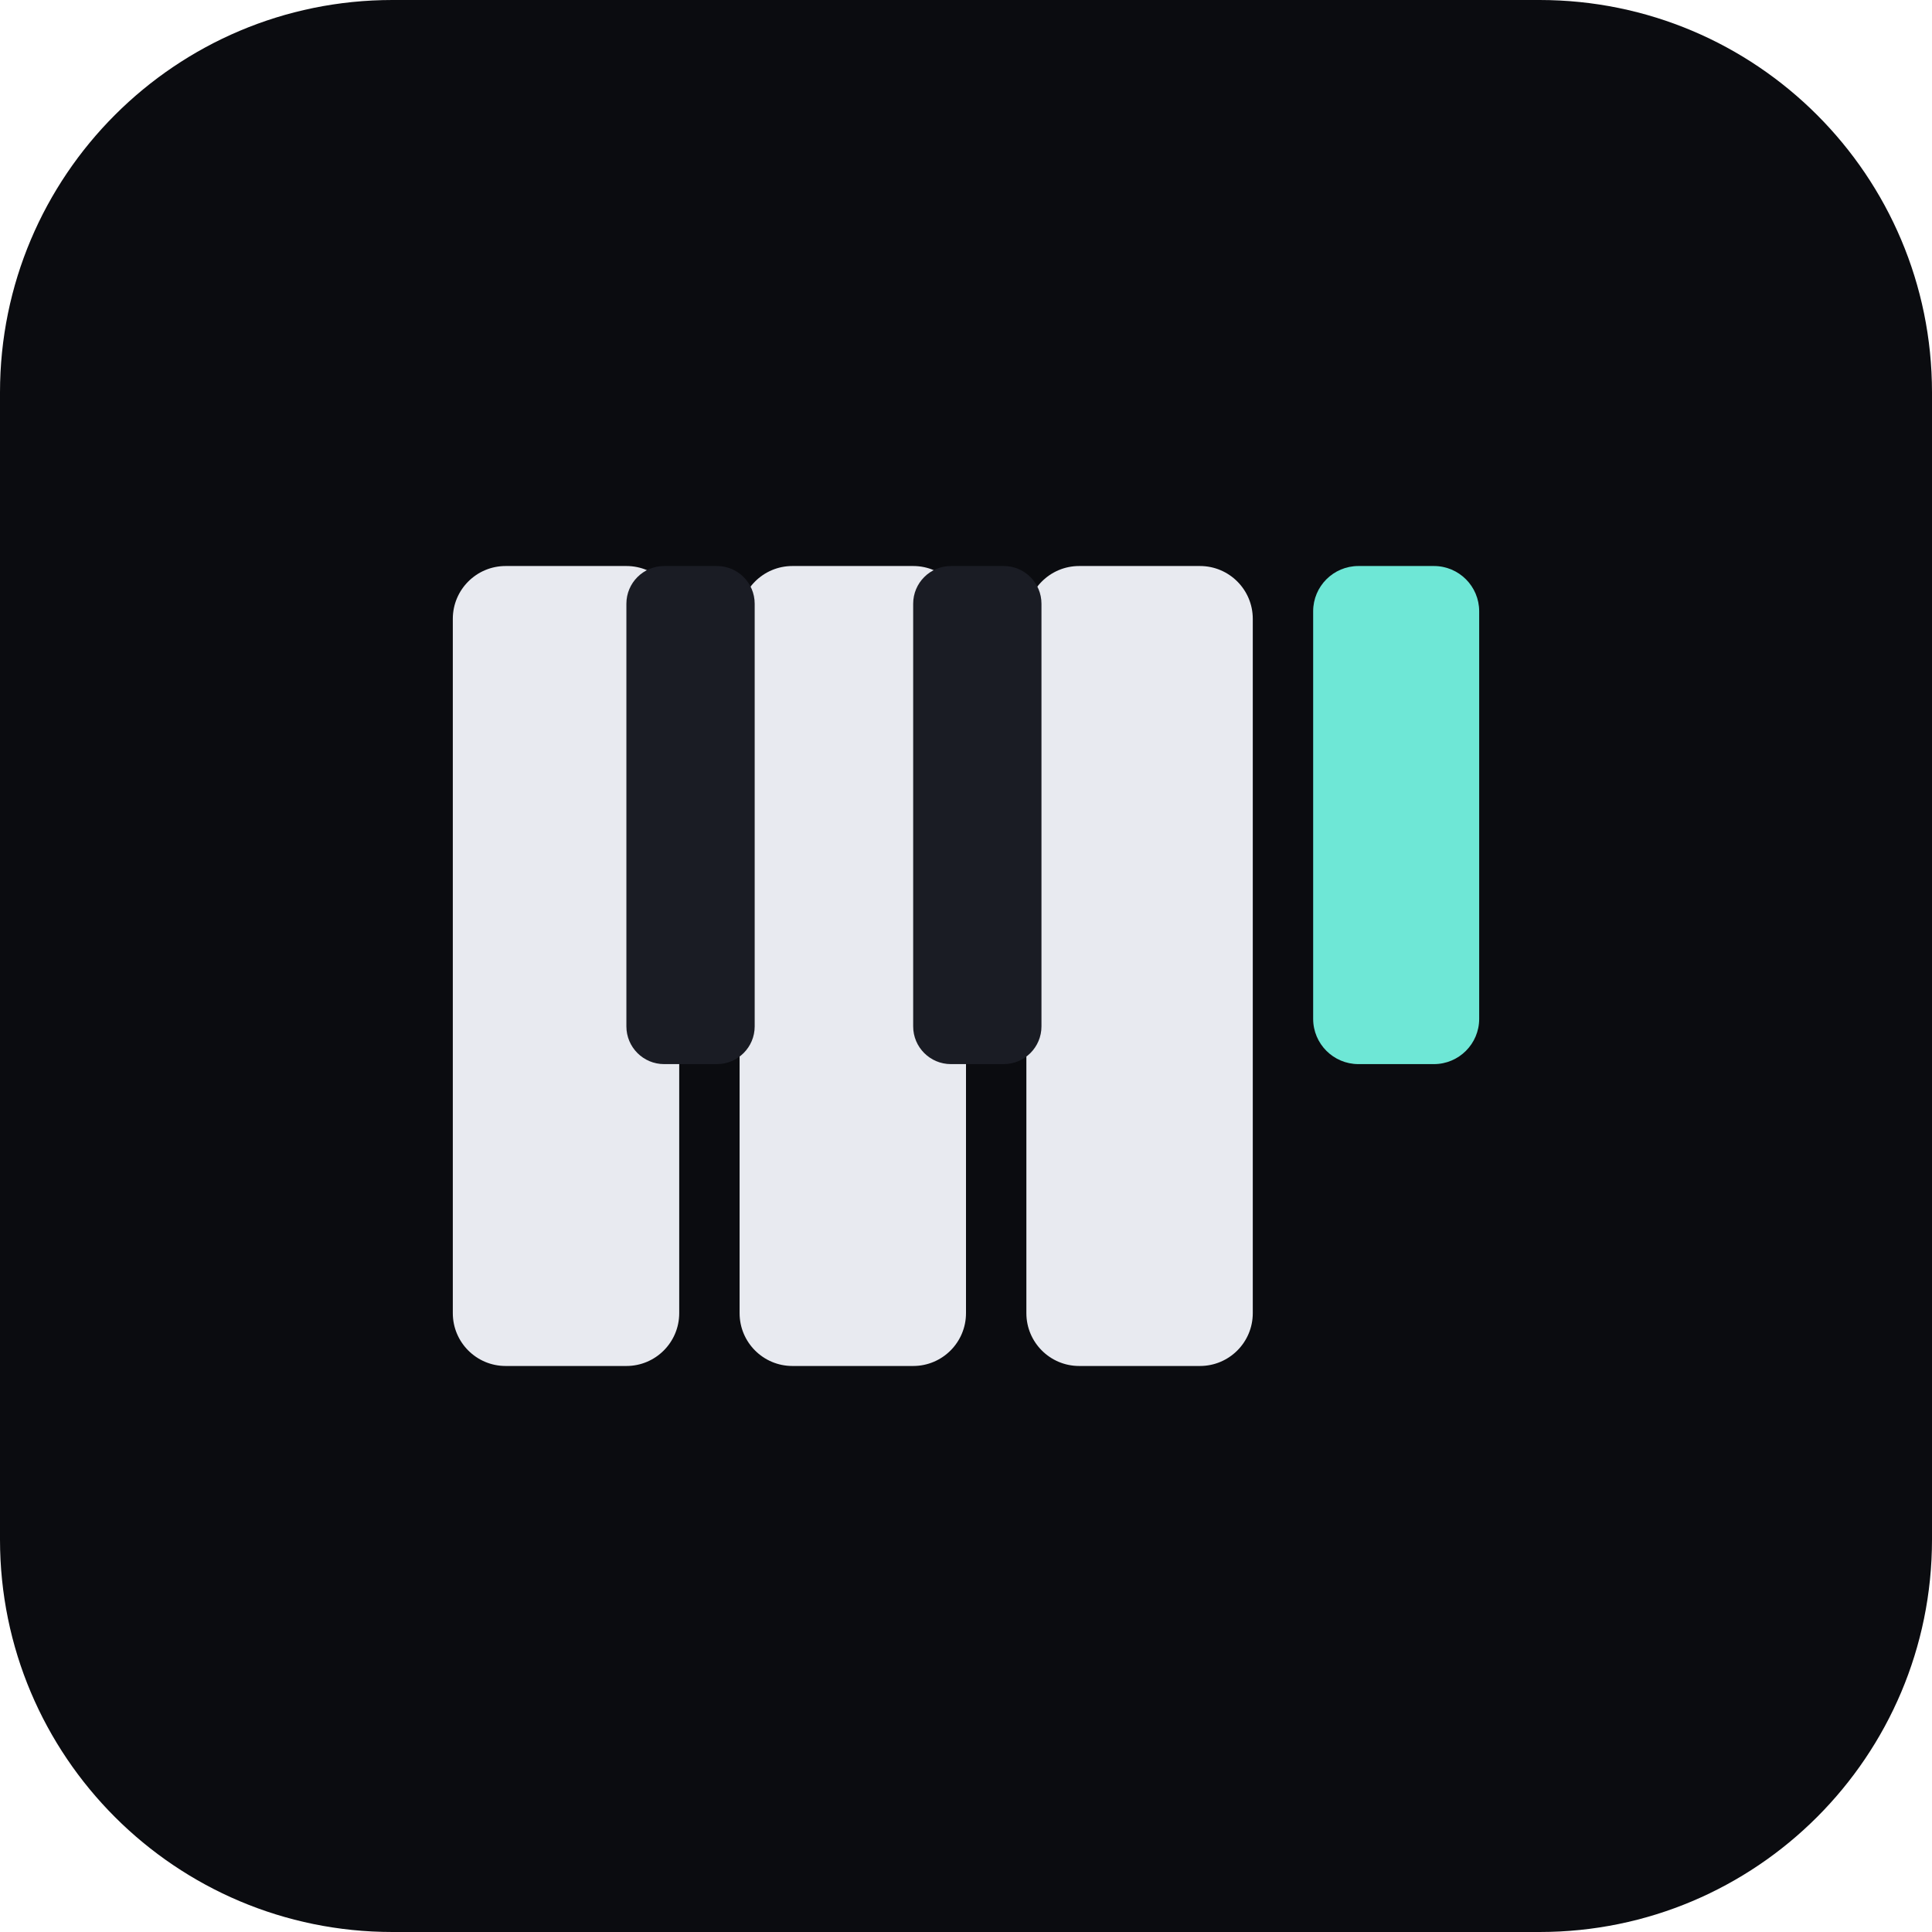
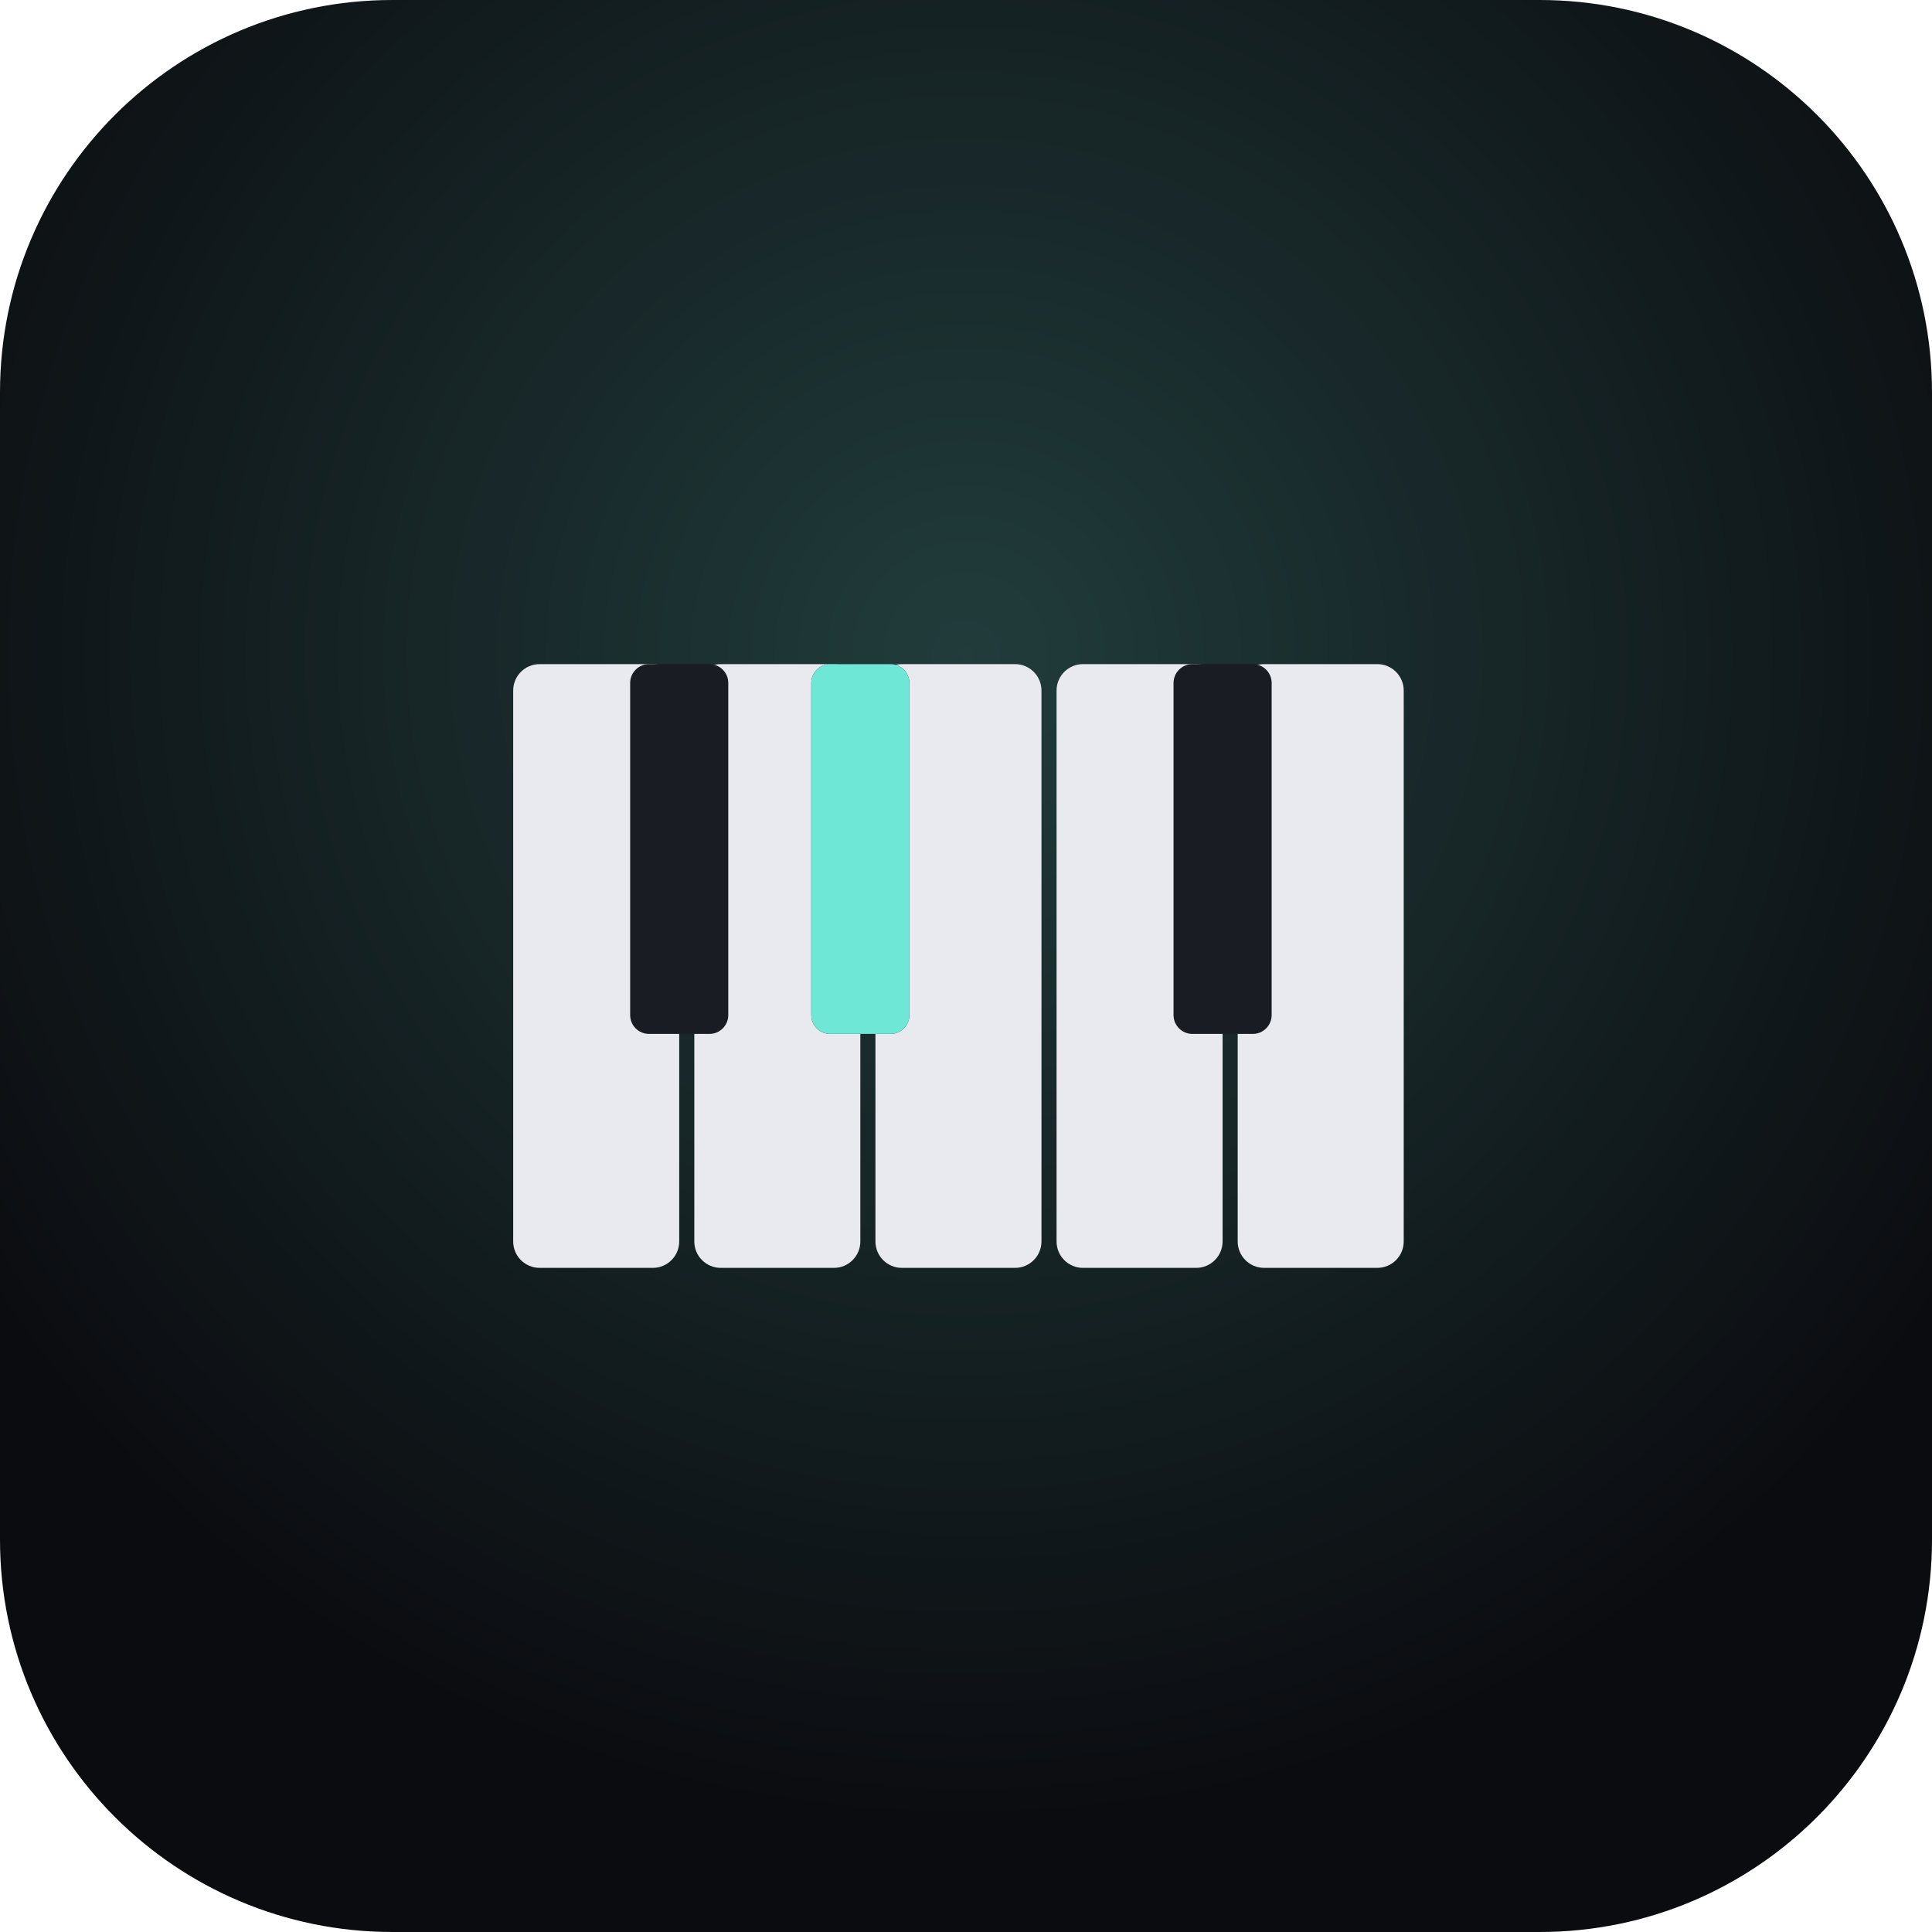
<svg xmlns="http://www.w3.org/2000/svg" viewBox="0 0 512 512" role="img" aria-label="mkeys">
+   <defs>
+     <radialGradient id="mkeys-glow" cx="50%" cy="34%" r="60%">
+       <stop offset="0%" stop-color="#6ee7d6" stop-opacity="0.22" />
+       <stop offset="100%" stop-color="#6ee7d6" stop-opacity="0" />
+     </radialGradient>
+   </defs>
  <rect width="512" height="512" rx="104" fill="#0b0c10" />
-   <g>
-     <rect x="120" y="150" width="60" height="212" rx="14" fill="#e8eaf0" />
-     <rect x="196" y="150" width="60" height="212" rx="14" fill="#e8eaf0" />
-     <rect x="272" y="150" width="60" height="212" rx="14" fill="#e8eaf0" />
-     <rect x="348" y="150" width="44" height="132" rx="12" fill="#6ee7d6" />
-     <rect x="166" y="150" width="34" height="132" rx="10" fill="#1a1c24" />
-     <rect x="242" y="150" width="34" height="132" rx="10" fill="#1a1c24" />
+   <rect width="512" height="512" rx="104" fill="url(#mkeys-glow)" />
+   <g fill="#e8eaf0">
+     <rect x="136" y="176" width="44" height="160" rx="7" />
+     <rect x="184" y="176" width="44" height="160" rx="7" />
+     <rect x="232" y="176" width="44" height="160" rx="7" />
+     <rect x="280" y="176" width="44" height="160" rx="7" />
+     <rect x="328" y="176" width="44" height="160" rx="7" />
  </g>
+   <g fill="#1a1c24">
+     <rect x="167" y="176" width="26" height="98" rx="5" />
+     <rect x="215" y="176" width="26" height="98" rx="5" />
+     <rect x="311" y="176" width="26" height="98" rx="5" />
+   </g>
+   <rect x="215" y="176" width="26" height="98" rx="5" fill="#6ee7d6" />
</svg>
